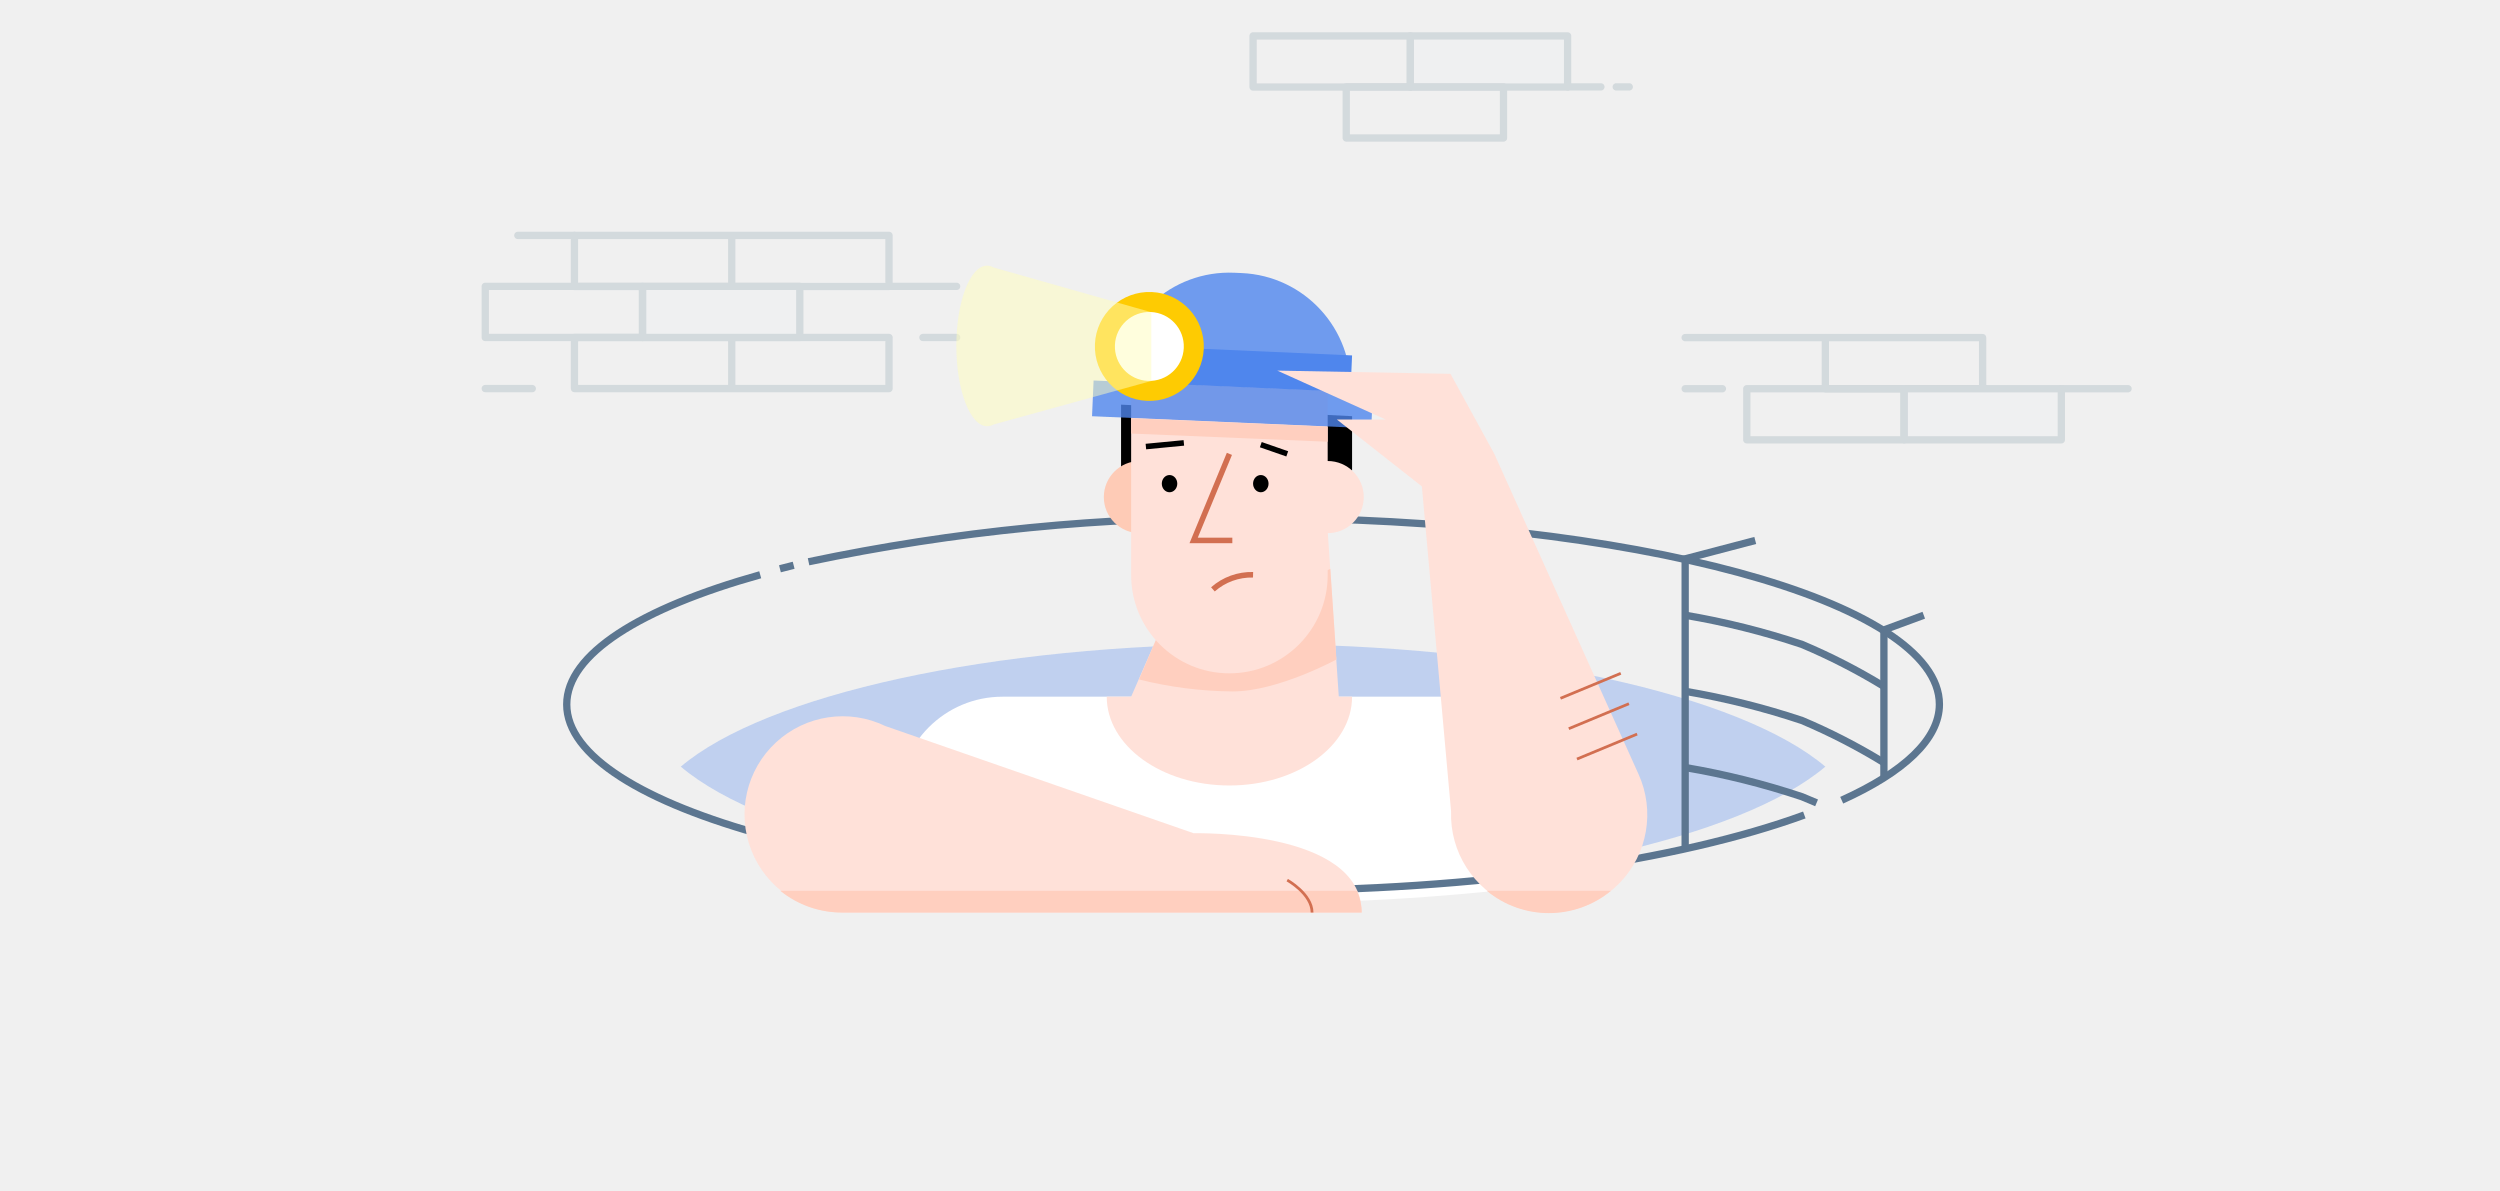
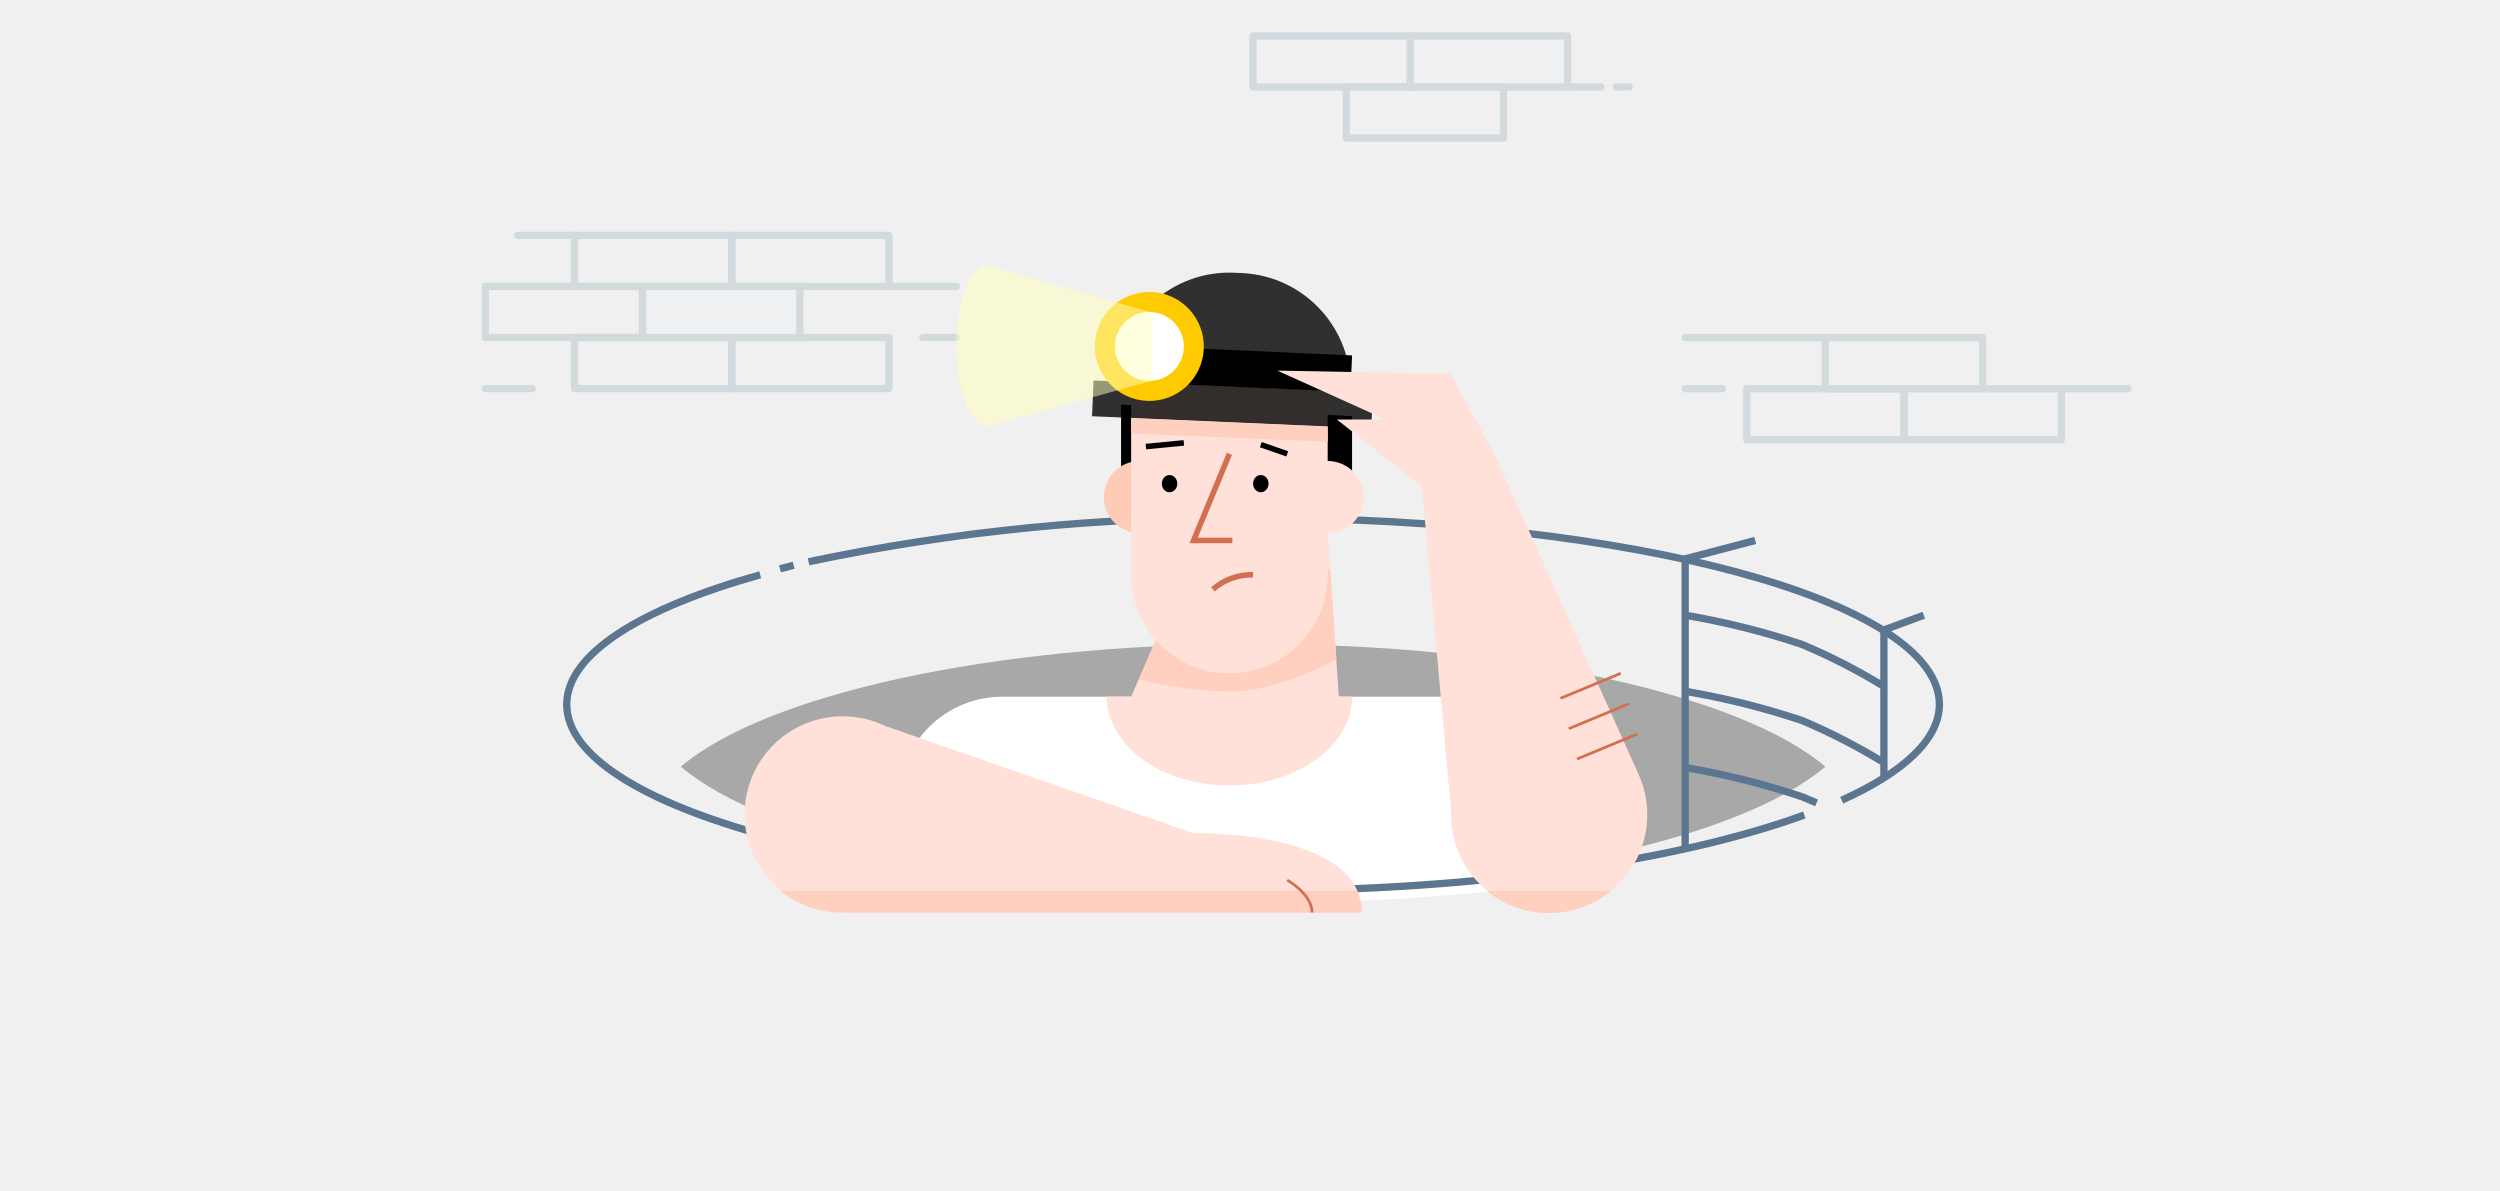
<svg xmlns="http://www.w3.org/2000/svg" id="mainImage_create" data-name="mainImage" viewBox="0 0 171.2 81.5">
-   <style id="svgStyle">@keyframes earmove{0%,30%{transform:translateX(-.3px) translateY(.6px)}60%{transform:translateX(-.7px) translateY(0)}70%{transform:translateX(-.7px) translateY(-.3px)}}@keyframes move{0%,30%{transform:translateX(-.3px) translateY(.6px)}60%{transform:translateX(2px) translateY(0)}70%{transform:translateX(2px) translateY(-.3px)}}@keyframes neck{0%,50%{transform:translateY(.7px)}}.changeColor{fill:#4f86ed}.cls-7{opacity:.8}.cls-2{fill:#fff}.cls-12,.cls-14,.cls-16,.cls-3{fill:none}.cls-3{stroke:#5c7690}.cls-12,.cls-3{stroke-miterlimit:10}.cls-14,.cls-15,.cls-16,.cls-3{stroke-width:.5px}.cls-4{fill:#ffe1d9}.cls-5{fill:#ffcfbf}.cls-12{stroke:#d26f51;stroke-width:.19px}.cls-13{opacity:.45}.cls-14,.cls-15,.cls-16{stroke:#b0bec5;stroke-linejoin:round}.cls-15{fill:#edf0f2}.cls-16{stroke-linecap:round}.earMove,.faceMove{transition:all ease-in-out 2s;transform-origin:50% 50%;animation:earmove 1.5s linear infinite alternate}.faceMove{animation:move 1.5s linear infinite alternate}</style>
-   <path id="c-1" class="changeColor" d="M46.62 52.5c5.78 4.9 21.14 8.4 39.19 8.4s33.41-3.5 39.19-8.4c-5.78-4.9-21.14-8.4-39.19-8.4s-33.4 3.5-39.19 8.4z" fill="#000" opacity=".3" />
-   <path class="cls-2" d="M99.73 47.71H68.65a7.13 7.13 0 00-7.13 7.13V60a152.58 152.58 0 0024.3 1.83 157.87 157.87 0 0021.05-1.35v-5.64a7.13 7.13 0 00-7.14-7.13z" />
-   <path class="cls-3" d="M123.56 55.81C115 58.94 101.27 61 85.81 61c-26 0-47-5.71-47-12.76 0-3.45 5.05-6.58 13.25-8.88m3.31-.89a140 140 0 0130.44-3c26 0 47 5.71 47 12.76 0 2.4-2.44 4.65-6.69 6.57M53.41 38.95l.94-.24" />
-   <path class="cls-4" d="M91.68 47.71l-.75-11.2-11.78 7.33-1.69 3.87h-1.67c0 3.36 3.76 6.08 8.4 6.08s8.4-2.72 8.4-6.08z" />
-   <path class="cls-5" d="M78 46.53a27.19 27.19 0 006.41.82c3.1 0 7.11-2.19 7.11-2.19l-.42-6.2-11.95 4.88z" style="transition:all ease-in-out 2s;transform-origin:50% 50%;animation:neck 1.5s linear infinite alternate" />
-   <path class="earMove" d="M92.59 32.22V28.5l-15.82-.79v4.51h15.82z" />
-   <circle class="earMove" cx="78.06" cy="34.04" r="2.47" fill="#fecbb6" />
-   <path class="cls-4" d="M81.74 57.06l-21.11-7.34a6.72 6.72 0 10-2.93 12.77h35.55c0-5.71-11.51-5.43-11.51-5.43zM77.46 25h13.46v14.38a6.73 6.73 0 01-6.73 6.73 6.73 6.73 0 01-6.73-6.73V25z" />
-   <path id="c-2" class="changeColor cls-7" transform="rotate(2.49 84.62 27.854)" fill="#000" d="M74.82 26.48h19.14v2.45H74.82z" />
-   <path id="c-3" class="changeColor cls-7" d="M84.36 18.69h.5a7.8 7.8 0 017.8 7.8h-16.1a7.8 7.8 0 017.8-7.8z" transform="rotate(2.49 84.735 22.557)" fill="#000" />
-   <path id="c-4" class="changeColor cls-8" fill="#000" d="M82.44 23.89l9.74.43.41.02-.11 2.5-11.52-.51 1.48-2.44z" />
-   <circle class="faceMove" cx="78.72" cy="23.73" r="3.73" transform="rotate(-87.51 78.711 23.734)" fill="#fecb02" />
-   <circle class="cls-2 faceMove" cx="78.72" cy="23.73" r="2.36" transform="rotate(-87.51 78.711 23.734)" />
+   <style id="svgStyle">
+             .changeColor {
+               fill: #4f86ed;
+             }
+ 
+             .cls-1 {
+               opacity: 0.3;
+             }
+ 
+             .cls-7 {
+               opacity: 0.8;
+             }
+ 
+             .cls-2 {
+               fill: #fff;
+             }
+ 
+             .cls-10,
+             .cls-11,
+             .cls-12,
+             .cls-14,
+             .cls-16,
+             .cls-3 {
+               fill: none;
+             }
+ 
+             .cls-3 {
+               stroke: #5c7690;
+             }
+ 
+             .cls-10,
+             .cls-11,
+             .cls-12,
+             .cls-3 {
+               stroke-miterlimit: 10;
+             }
+ 
+             .cls-14,
+             .cls-15,
+             .cls-16,
+             .cls-3 {
+               stroke-width: 0.5px;
+             }
+ 
+             .cls-4 {
+               fill: #ffe1d9;
+             }
+ 
+             .cls-5 {
+               fill: #ffcfbf;
+             }
+ 
+             .cls-6 {
+               fill: #fecbb6;
+             }
+ 
+             .cls-9 {
+               fill: #fecb02;
+             }
+ 
+             .cls-10,
+             .cls-12 {
+               stroke: #d26f51;
+             }
+ 
+             .cls-10,
+             .cls-11 {
+               stroke-width: 0.38px;
+             }
+ 
+             .cls-11 {
+               stroke: #000;
+             }
+ 
+             .cls-12 {
+               stroke-width: 0.19px;
+             }
+ 
+             .cls-13 {
+               opacity: 0.45;
+             }
+ 
+             .cls-14,
+             .cls-15,
+             .cls-16 {
+               stroke: #b0bec5;
+               stroke-linejoin: round;
+             }
+ 
+             .cls-15 {
+               fill: #edf0f2;
+             }
+ 
+             .cls-16 {
+               stroke-linecap: round;
+             }
+ 
+             .cls-17 {
+               font-family: 'PT Sans', sans-serif;
+               font-size: 49.87px;
+             }
+ 
+             .cls-18 {
+               fill: #fffdbb;
+               opacity: 0.5;
+             }
+ 
+ 
+             /*---------------------------
+                    SVG Animate
+           ---------------------------*/
+             .earMove {
+               transition: all ease-in-out 2s;
+               transform-origin: 50% 50%;
+               animation: earmove 1.5s linear infinite alternate;
+             }
+ 
+             .faceMove {
+               transition: all ease-in-out 2s;
+               transform-origin: 50% 50%;
+               animation: move 1.5s linear infinite alternate;
+             }
+ 
+             .neckMove {
+               transition: all ease-in-out 2s;
+               transform-origin: 50% 50%;
+               animation: neck 1.5s linear infinite alternate;
+             }
+ 
+ 
+             @keyframes earmove {
+               0% {
+                 transform: translateX(-0.3px) translateY(0.6px);
+               }
+               30% {
+                 transform: translateX(-0.3px) translateY(0.6px);
+               }
+ 
+               60% {
+                 transform: translateX(-0.7px) translateY(0px);
+               }
+ 
+               70% {
+                 transform: translateX(-0.7px) translateY(-0.3px);
+               }
+               100% {
+                 transform: translateX(-0.7px) translateY(-0.3px);
+               }
+             }
+ 
+             @keyframes move {
+               0% {
+                 transform: translateX(-0.3px) translateY(0.6px);
+               }
+               30% {
+                 transform: translateX(-0.3px) translateY(0.6px);
+               }
+ 
+               60% {
+                 transform: translateX(2px) translateY(0px);
+               }
+ 
+               70% {
+                 transform: translateX(2px) translateY(-0.3px);
+               }
+               100% {
+                 transform: translateX(2px) translateY(-0.3px);
+               }
+             }
+ 
+             @keyframes neck {
+               0% {
+                 transform: translateY(0.7px);
+               }
+               50% {
+                 transform: translateY(0.7px);
+               }
+               100% {
+                 transform: translateY(0px);
+               }
+             }
+           </style>
+   <path id="c-1" class="changeColor cls-1" d="M46.62,52.5c5.78,4.9,21.14,8.4,39.19,8.4s33.41-3.5,39.19-8.4c-5.78-4.9-21.14-8.4-39.19-8.4S52.41,47.6,46.62,52.5Z" style="fill: rgb(0, 0, 0);" />
+   <path class="cls-2" d="M99.73,47.71H68.65a7.13,7.13,0,0,0-7.13,7.13V60a152.58,152.58,0,0,0,24.3,1.83,157.87,157.87,0,0,0,21.05-1.35V54.84A7.13,7.13,0,0,0,99.73,47.71Z" />
+   <path class="cls-3" d="M123.56,55.81C115,58.94,101.27,61,85.81,61c-26,0-47-5.71-47-12.76,0-3.45,5.05-6.58,13.25-8.88" />
+   <path class="cls-3" d="M55.37,38.47a140,140,0,0,1,30.44-3c26,0,47,5.71,47,12.76,0,2.4-2.44,4.65-6.69,6.57" />
+   <path class="cls-3" d="M53.41,38.95l.94-.24" />
+   <path class="cls-4" d="M91.68,47.71l-.75-11.2L79.15,43.84l-1.69,3.87H75.79c0,3.36,3.76,6.08,8.4,6.08s8.4-2.72,8.4-6.08Z" />
+   <path class="cls-5 neckMove" d="M78,46.53a27.19,27.19,0,0,0,6.41.82c3.1,0,7.11-2.19,7.11-2.19l-.42-6.2L79.15,43.84Z" />
+   <polygon class="earMove" points="92.59 32.22 92.59 28.5 76.77 27.71 76.77 32.22 92.59 32.22" />
+   <circle class="cls-6 earMove" cx="78.06" cy="34.04" r="2.47" />
+   <path class="cls-4" d="M81.74,57.06,60.63,49.72h0A6.72,6.72,0,1,0,57.7,62.49H93.25C93.25,56.78,81.74,57.06,81.74,57.06Z" />
+   <path class="cls-4" d="M77.46,25H90.92a0,0,0,0,1,0,0V39.38a6.73,6.73,0,0,1-6.73,6.73h0a6.73,6.73,0,0,1-6.73-6.73V25A0,0,0,0,1,77.46,25Z" />
+   <rect id="c-2" class="changeColor cls-7" x="74.82" y="26.48" width="19.14" height="2.45" transform="translate(1.29 -3.65) rotate(2.49)" style="fill: rgb(0, 0, 0);" />
+   <path id="c-3" class="changeColor cls-7" d="M84.36,18.69h.5a7.8,7.8,0,0,1,7.8,7.8v0a0,0,0,0,1,0,0H76.56a0,0,0,0,1,0,0v0A7.8,7.8,0,0,1,84.36,18.69Z" transform="translate(1.06 -3.66) rotate(2.49)" style="fill: rgb(0, 0, 0);" />
+   <polygon id="c-4" class="changeColor cls-8" points="82.44 23.89 92.18 24.32 92.59 24.34 92.48 26.84 80.96 26.33 82.44 23.89" style="fill: rgb(0, 0, 0);" />
+   <circle class="cls-9 faceMove" cx="78.72" cy="23.73" r="3.73" transform="translate(51.58 101.34) rotate(-87.51)" />
+   <circle class="cls-2 faceMove" cx="78.72" cy="23.73" r="2.36" transform="translate(51.58 101.34) rotate(-87.51)" />
  <circle class="cls-4 earMove" cx="90.92" cy="34.04" r="2.47" />
-   <path class="cls-4" d="M112.2 53l-9.87-21.92-3-5.48-11.86-.22 7.42 3.35h-3.34l5.82 4.58 2 22.26A6.72 6.72 0 10112.2 53z" />
-   <ellipse class="faceMove" cx="80.09" cy="33.12" rx=".53" ry=".59" />
-   <ellipse class="faceMove" cx="86.34" cy="33.12" rx=".53" ry=".59" />
-   <path class="faceMove" d="M84.19 31.08l-2.45 5.93h2.65m-1.33 3.35a4 4 0 012.75-1" stroke-width=".38" stroke="#d26f51" stroke-miterlimit="10" fill="none" />
-   <path class="faceMove" d="M81.07 30.33l-2.6.25m7.87-.13l1.81.63" stroke="#000" stroke-width=".38" stroke-miterlimit="10" fill="none" />
-   <path class="cls-12" d="M106.86 47.82l4.13-1.71m-3.56 3.79l4.12-1.71m-3.56 3.79l4.12-1.71" />
+   <path class="cls-4" d="M112.2,53l-9.87-21.92-3-5.48-11.86-.22,7.42,3.35H91.55l5.82,4.58,2,22.26h0A6.72,6.72,0,1,0,112.2,53Z" />
+   <ellipse class="faceMove" cx="80.09" cy="33.12" rx="0.53" ry="0.59" />
+   <ellipse class="faceMove" cx="86.34" cy="33.12" rx="0.53" ry="0.59" />
+   <polyline class="cls-10 faceMove" points="84.19 31.08 81.74 37.01 84.39 37.01" />
+   <path class="cls-10 faceMove" d="M83.06,40.36a4,4,0,0,1,2.75-1" />
+   <line class="cls-11 faceMove" x1="81.07" y1="30.33" x2="78.47" y2="30.58" />
+   <line class="cls-11 faceMove" x1="86.34" y1="30.45" x2="88.15" y2="31.08" />
+   <line class="cls-12" x1="106.86" y1="47.82" x2="110.99" y2="46.11" />
+   <line class="cls-12" x1="107.43" y1="49.9" x2="111.55" y2="48.19" />
+   <line class="cls-12" x1="107.99" y1="51.98" x2="112.11" y2="50.27" />
  <g class="cls-13">
-     <path class="cls-14" d="M85.81 2.46h10.77v3.5H85.81z" />
-     <path class="cls-15" d="M96.58 2.46h10.77v3.5H96.58z" />
-     <path class="cls-14" d="M92.19 5.95h10.77v3.5H92.19z" />
-     <path class="cls-16" d="M107.36 5.95h2.27m1.05 0h.89" />
+     <rect class="cls-14" x="85.81" y="2.46" width="10.77" height="3.5" />
+     <rect class="cls-15" x="96.58" y="2.46" width="10.77" height="3.5" />
+     <rect class="cls-14" x="92.19" y="5.95" width="10.77" height="3.5" />
+     <line class="cls-16" x1="107.36" y1="5.95" x2="109.63" y2="5.95" />
+     <line class="cls-16" x1="110.68" y1="5.95" x2="111.57" y2="5.95" />
  </g>
  <g class="cls-13">
-     <path class="cls-16" d="M125 23.12h10.77v3.5H125z" />
-     <path class="cls-15" d="M130.39 26.62h10.77v3.5h-10.77z" />
-     <path class="cls-16" d="M119.62 26.62h10.77v3.5h-10.77zm21.54 0h4.57M125 23.12h-9.6m2.55 3.5h-2.55" />
+     <rect class="cls-16" x="125" y="23.12" width="10.77" height="3.5" />
+     <rect class="cls-15" x="130.39" y="26.62" width="10.77" height="3.5" />
+     <rect class="cls-16" x="119.62" y="26.62" width="10.77" height="3.5" />
+     <line class="cls-16" x1="141.16" y1="26.62" x2="145.73" y2="26.62" />
+     <line class="cls-16" x1="125" y1="23.12" x2="115.4" y2="23.12" />
+     <line class="cls-16" x1="117.95" y1="26.62" x2="115.4" y2="26.62" />
  </g>
  <g class="cls-13">
-     <path class="cls-16" d="M39.34 16.12h10.77v3.5H39.34zm0 6.99h10.77v3.5H39.34zm10.77 0h10.77v3.5H50.11zm0-6.99h10.77v3.5H50.11z" />
-     <path class="cls-15" d="M44 19.61h10.77v3.5H44z" />
-     <path class="cls-16" d="M33.23 19.61H44v3.5H33.23zm27.66 0h4.62m-26.17-3.49h-3.88m.99 10.49h-3.22m29.97-3.5h2.31" />
+     <rect class="cls-16" x="39.34" y="16.12" width="10.77" height="3.5" />
+     <rect class="cls-16" x="39.34" y="23.11" width="10.77" height="3.5" />
+     <rect class="cls-16" x="50.11" y="23.11" width="10.77" height="3.5" />
+     <rect class="cls-16" x="50.11" y="16.12" width="10.77" height="3.5" />
+     <rect class="cls-15" x="44" y="19.61" width="10.77" height="3.5" />
+     <rect class="cls-16" x="33.23" y="19.61" width="10.77" height="3.5" />
+     <line class="cls-16" x1="60.89" y1="19.61" x2="65.51" y2="19.61" />
+     <line class="cls-16" x1="39.34" y1="16.12" x2="35.46" y2="16.12" />
+     <line class="cls-16" x1="36.45" y1="26.61" x2="33.23" y2="26.61" />
+     <line class="cls-16" x1="63.2" y1="23.11" x2="65.51" y2="23.11" />
  </g>
-   <path class="cls-3" d="M115.4 58.12V38.27l4.8-1.26m8.81 16.2V43.14l2.73-1.01" />
-   <path class="cls-3" d="M115.4 42.13a53.27 53.27 0 018 2A42 42 0 01129 47m-13.6.34a53.27 53.27 0 018 2 42 42 0 015.6 2.88m-13.6.34a53.27 53.27 0 018 2l1 .42" />
-   <path class="faceMove" d="M78.84 26.09v-4.71l-10.79-3.06a.91.91 0 00-.45-.13c-1.17 0-2.11 2.46-2.11 5.5s.95 5.5 2.11 5.5a.9.9 0 00.44-.12z" fill="#fffdbb" opacity=".5" />
-   <path class="cls-5" d="M57.7 62.49h35.55a3.67 3.67 0 00-.33-1.49H53.43a6.69 6.69 0 004.27 1.49z" />
-   <path class="cls-12" d="M88.15 60.27s1.7.95 1.7 2.22" />
-   <path class="cls-5" d="M101.81 61a6.68 6.68 0 008.51 0zM90.92 30.25l-13.46-.56v-1.05l13.46.58v1.03z" />
+   <polyline class="cls-3" points="115.4 58.12 115.4 38.27 120.2 37.01" />
+   <polyline class="cls-3" points="129.01 53.21 129.01 43.14 131.74 42.13" />
+   <path class="cls-3" d="M115.4,42.13a53.27,53.27,0,0,1,8,2A42,42,0,0,1,129,47" />
+   <path class="cls-3" d="M115.4,47.34a53.27,53.27,0,0,1,8,2A42,42,0,0,1,129,52.22" />
+   <path class="cls-3" d="M115.4,52.56a53.27,53.27,0,0,1,8,2l1,.42" />
+   <path class="cls-18 faceMove" d="M78.84,26.09l0-4.71L68.05,18.32a.91.91,0,0,0-.45-.13c-1.17,0-2.11,2.46-2.11,5.5s.95,5.5,2.11,5.5a.9.9,0,0,0,.44-.12Z" />
+   <path class="cls-5" d="M57.7,62.49H93.25A3.67,3.67,0,0,0,92.92,61H53.43A6.69,6.69,0,0,0,57.7,62.49Z" />
+   <path class="cls-12" d="M88.15,60.27s1.7.95,1.7,2.22" />
+   <path class="cls-5" d="M101.81,61a6.68,6.68,0,0,0,8.51,0Z" />
+   <polygon class="cls-5" points="90.92 30.25 77.46 29.69 77.46 28.64 90.92 29.22 90.92 30.25" />
</svg>
